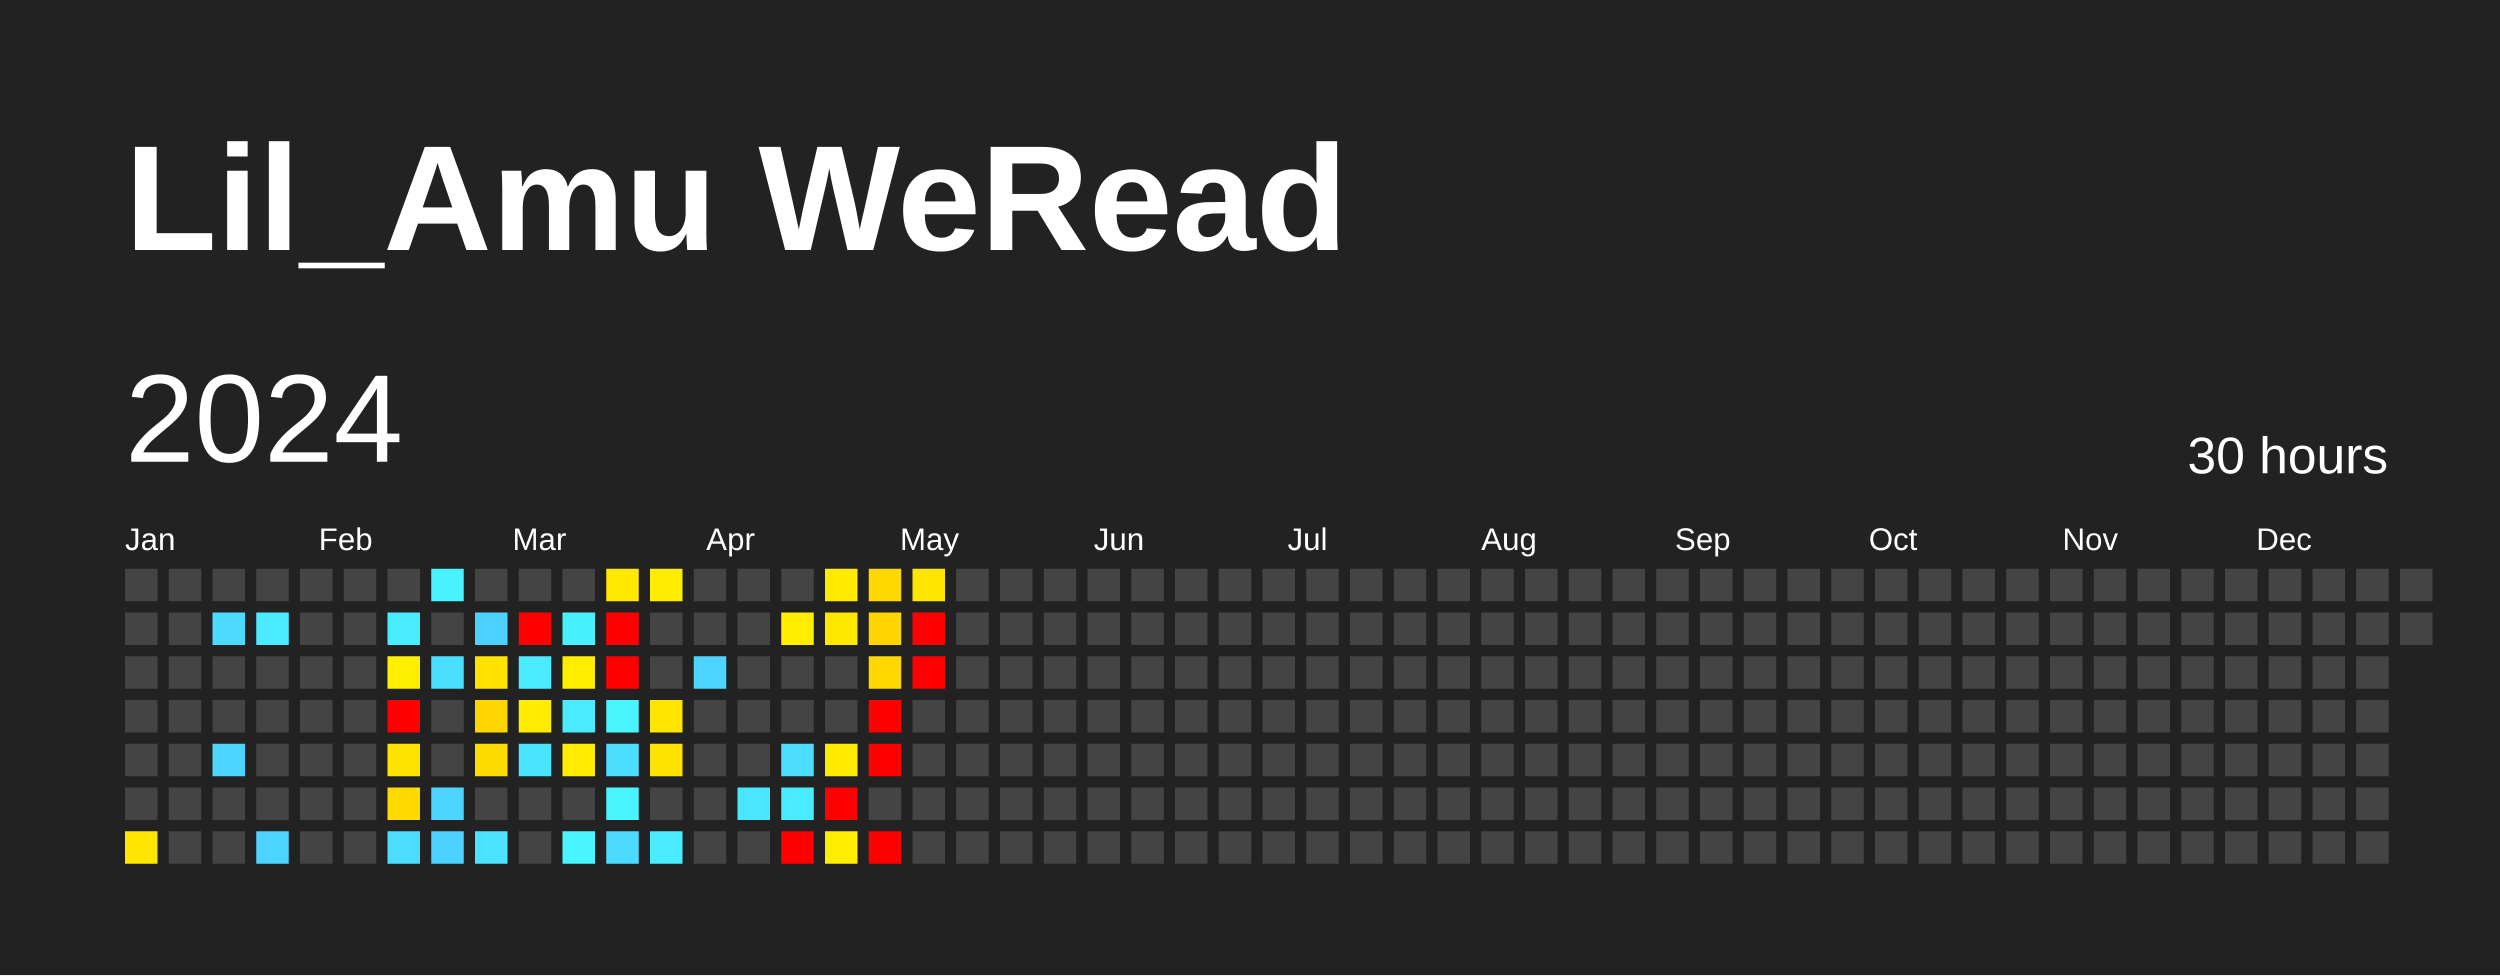
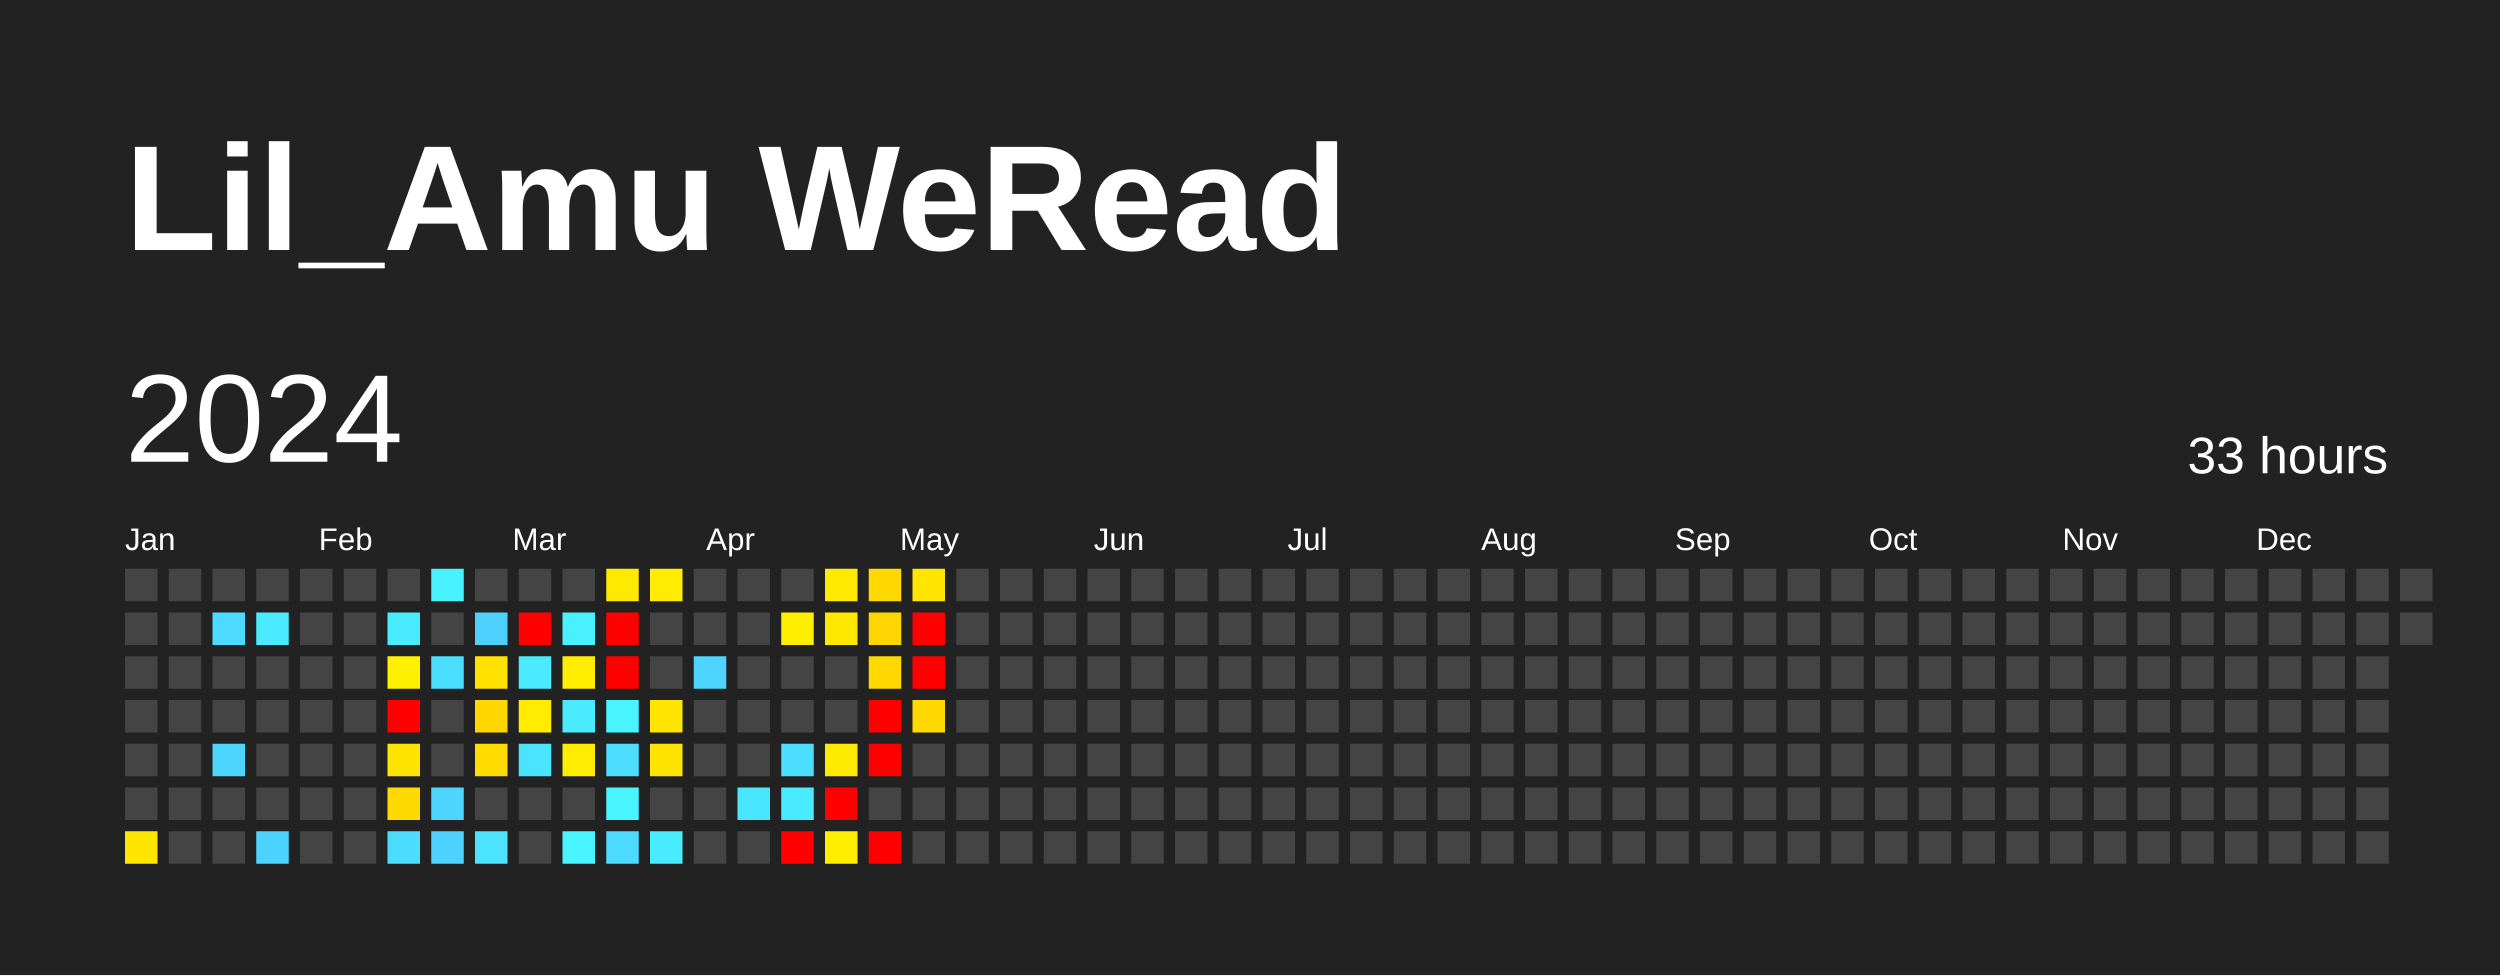
<svg xmlns="http://www.w3.org/2000/svg" baseProfile="full" height="78mm" version="1.1" viewBox="0,0,200,78" width="200mm">
  <defs />
  <rect fill="#222222" height="78" width="200" x="0" y="0" />
  <text fill="#FFFFFF" style="font-size:12px; font-family:Arial; font-weight:bold;" x="10" y="20">Lil_Amu WeRead</text>
  <text dominant-baseline="hanging" fill="#FFFFFF" style="font-size:10.0px; font-family:Arial;" x="10" y="30">2024</text>
-   <text dominant-baseline="hanging" fill="#FFFFFF" style="font-size:4.125px; font-family:Arial;" x="175" y="35">30 hours</text>
+   <text dominant-baseline="hanging" fill="#FFFFFF" style="font-size:4.125px; font-family:Arial;" x="175" y="35">33 hours</text>
  <text fill="#FFFFFF" style="font-size:2.5px; font-family:Arial" x="10.0" y="44">Jan</text>
  <text fill="#FFFFFF" style="font-size:2.5px; font-family:Arial" x="25.5" y="44">Feb</text>
  <text fill="#FFFFFF" style="font-size:2.5px; font-family:Arial" x="41.0" y="44">Mar</text>
  <text fill="#FFFFFF" style="font-size:2.5px; font-family:Arial" x="56.5" y="44">Apr</text>
  <text fill="#FFFFFF" style="font-size:2.5px; font-family:Arial" x="72.0" y="44">May</text>
  <text fill="#FFFFFF" style="font-size:2.5px; font-family:Arial" x="87.5" y="44">Jun</text>
  <text fill="#FFFFFF" style="font-size:2.5px; font-family:Arial" x="103.0" y="44">Jul</text>
  <text fill="#FFFFFF" style="font-size:2.5px; font-family:Arial" x="118.5" y="44">Aug</text>
  <text fill="#FFFFFF" style="font-size:2.5px; font-family:Arial" x="134.0" y="44">Sep</text>
  <text fill="#FFFFFF" style="font-size:2.5px; font-family:Arial" x="149.5" y="44">Oct</text>
  <text fill="#FFFFFF" style="font-size:2.5px; font-family:Arial" x="165.0" y="44">Nov</text>
  <text fill="#FFFFFF" style="font-size:2.5px; font-family:Arial" x="180.5" y="44">Dec</text>
  <rect fill="#444444" height="2.6" width="2.6" x="10.0" y="45.5" />
  <rect fill="#444444" height="2.6" width="2.6" x="10.0" y="49.0" />
  <rect fill="#444444" height="2.6" width="2.6" x="10.0" y="52.5" />
  <rect fill="#444444" height="2.6" width="2.6" x="10.0" y="56.0" />
  <rect fill="#444444" height="2.6" width="2.6" x="10.0" y="59.5" />
  <rect fill="#444444" height="2.6" width="2.6" x="10.0" y="63.0" />
  <rect fill="#ffe600" height="2.6" width="2.6" x="10.0" y="66.5" />
  <rect fill="#444444" height="2.6" width="2.6" x="13.5" y="45.5" />
  <rect fill="#444444" height="2.6" width="2.6" x="13.5" y="49.0" />
  <rect fill="#444444" height="2.6" width="2.6" x="13.5" y="52.5" />
  <rect fill="#444444" height="2.6" width="2.6" x="13.5" y="56.0" />
  <rect fill="#444444" height="2.6" width="2.6" x="13.5" y="59.5" />
  <rect fill="#444444" height="2.6" width="2.6" x="13.5" y="63.0" />
  <rect fill="#444444" height="2.6" width="2.6" x="13.5" y="66.5" />
  <rect fill="#444444" height="2.6" width="2.6" x="17.0" y="45.5" />
  <rect fill="#4cdbff" height="2.6" width="2.6" x="17.0" y="49.0" />
  <rect fill="#444444" height="2.6" width="2.6" x="17.0" y="52.5" />
  <rect fill="#444444" height="2.6" width="2.6" x="17.0" y="56.0" />
  <rect fill="#4dd4ff" height="2.6" width="2.6" x="17.0" y="59.5" />
  <rect fill="#444444" height="2.6" width="2.6" x="17.0" y="63.0" />
  <rect fill="#444444" height="2.6" width="2.6" x="17.0" y="66.5" />
  <rect fill="#444444" height="2.6" width="2.6" x="20.5" y="45.5" />
  <rect fill="#4aebff" height="2.6" width="2.6" x="20.5" y="49.0" />
  <rect fill="#444444" height="2.6" width="2.6" x="20.5" y="52.5" />
  <rect fill="#444444" height="2.6" width="2.6" x="20.5" y="56.0" />
  <rect fill="#444444" height="2.6" width="2.6" x="20.5" y="59.5" />
  <rect fill="#444444" height="2.6" width="2.6" x="20.5" y="63.0" />
  <rect fill="#4dd3ff" height="2.6" width="2.6" x="20.5" y="66.5" />
  <rect fill="#444444" height="2.6" width="2.6" x="24.0" y="45.5" />
  <rect fill="#444444" height="2.6" width="2.6" x="24.0" y="49.0" />
  <rect fill="#444444" height="2.6" width="2.6" x="24.0" y="52.5" />
  <rect fill="#444444" height="2.6" width="2.6" x="24.0" y="56.0" />
  <rect fill="#444444" height="2.6" width="2.6" x="24.0" y="59.5" />
  <rect fill="#444444" height="2.6" width="2.6" x="24.0" y="63.0" />
  <rect fill="#444444" height="2.6" width="2.6" x="24.0" y="66.5" />
  <rect fill="#444444" height="2.6" width="2.6" x="27.5" y="45.5" />
  <rect fill="#444444" height="2.6" width="2.6" x="27.5" y="49.0" />
  <rect fill="#444444" height="2.6" width="2.6" x="27.5" y="52.5" />
  <rect fill="#444444" height="2.6" width="2.6" x="27.5" y="56.0" />
  <rect fill="#444444" height="2.6" width="2.6" x="27.5" y="59.5" />
  <rect fill="#444444" height="2.6" width="2.6" x="27.5" y="63.0" />
  <rect fill="#444444" height="2.6" width="2.6" x="27.5" y="66.5" />
  <rect fill="#444444" height="2.6" width="2.6" x="31.0" y="45.5" />
  <rect fill="#49ecff" height="2.6" width="2.6" x="31.0" y="49.0" />
  <rect fill="#ffef00" height="2.6" width="2.6" x="31.0" y="52.5" />
  <rect fill="red" height="2.6" width="2.6" x="31.0" y="56.0" />
  <rect fill="#ffe300" height="2.6" width="2.6" x="31.0" y="59.5" />
  <rect fill="#ffda00" height="2.6" width="2.6" x="31.0" y="63.0" />
  <rect fill="#4cdcff" height="2.6" width="2.6" x="31.0" y="66.5" />
  <rect fill="#49f2ff" height="2.6" width="2.6" x="34.5" y="45.5" />
  <rect fill="#444444" height="2.6" width="2.6" x="34.5" y="49.0" />
  <rect fill="#4bdfff" height="2.6" width="2.6" x="34.5" y="52.5" />
  <rect fill="#444444" height="2.6" width="2.6" x="34.5" y="56.0" />
  <rect fill="#444444" height="2.6" width="2.6" x="34.5" y="59.5" />
  <rect fill="#4dd5ff" height="2.6" width="2.6" x="34.5" y="63.0" />
  <rect fill="#4dd2ff" height="2.6" width="2.6" x="34.5" y="66.5" />
  <rect fill="#444444" height="2.6" width="2.6" x="38.0" y="45.5" />
  <rect fill="#4dd2ff" height="2.6" width="2.6" x="38.0" y="49.0" />
  <rect fill="#ffe200" height="2.6" width="2.6" x="38.0" y="52.5" />
  <rect fill="#ffd600" height="2.6" width="2.6" x="38.0" y="56.0" />
  <rect fill="#ffdc00" height="2.6" width="2.6" x="38.0" y="59.5" />
  <rect fill="#444444" height="2.6" width="2.6" x="38.0" y="63.0" />
  <rect fill="#4be3ff" height="2.6" width="2.6" x="38.0" y="66.5" />
  <rect fill="#444444" height="2.6" width="2.6" x="41.5" y="45.5" />
  <rect fill="red" height="2.6" width="2.6" x="41.5" y="49.0" />
  <rect fill="#4aebff" height="2.6" width="2.6" x="41.5" y="52.5" />
  <rect fill="#ffec00" height="2.6" width="2.6" x="41.5" y="56.0" />
  <rect fill="#4ae4ff" height="2.6" width="2.6" x="41.5" y="59.5" />
  <rect fill="#444444" height="2.6" width="2.6" x="41.5" y="63.0" />
  <rect fill="#444444" height="2.6" width="2.6" x="41.5" y="66.5" />
  <rect fill="#444444" height="2.6" width="2.6" x="45.0" y="45.5" />
  <rect fill="#49f1ff" height="2.6" width="2.6" x="45.0" y="49.0" />
  <rect fill="#ffed00" height="2.6" width="2.6" x="45.0" y="52.5" />
  <rect fill="#4aeaff" height="2.6" width="2.6" x="45.0" y="56.0" />
  <rect fill="#ffec00" height="2.6" width="2.6" x="45.0" y="59.5" />
  <rect fill="#444444" height="2.6" width="2.6" x="45.0" y="63.0" />
  <rect fill="#48f4ff" height="2.6" width="2.6" x="45.0" y="66.5" />
  <rect fill="#ffe900" height="2.6" width="2.6" x="48.5" y="45.5" />
  <rect fill="red" height="2.6" width="2.6" x="48.5" y="49.0" />
  <rect fill="red" height="2.6" width="2.6" x="48.5" y="52.5" />
  <rect fill="#48f5ff" height="2.6" width="2.6" x="48.5" y="56.0" />
  <rect fill="#4bdeff" height="2.6" width="2.6" x="48.5" y="59.5" />
  <rect fill="#48f5ff" height="2.6" width="2.6" x="48.5" y="63.0" />
  <rect fill="#4cdaff" height="2.6" width="2.6" x="48.5" y="66.5" />
  <rect fill="#ffec00" height="2.6" width="2.6" x="52.0" y="45.5" />
  <rect fill="#444444" height="2.6" width="2.6" x="52.0" y="49.0" />
  <rect fill="#444444" height="2.6" width="2.6" x="52.0" y="52.5" />
  <rect fill="#ffe500" height="2.6" width="2.6" x="52.0" y="56.0" />
  <rect fill="#ffe300" height="2.6" width="2.6" x="52.0" y="59.5" />
  <rect fill="#444444" height="2.6" width="2.6" x="52.0" y="63.0" />
  <rect fill="#49ecff" height="2.6" width="2.6" x="52.0" y="66.5" />
  <rect fill="#444444" height="2.6" width="2.6" x="55.5" y="45.5" />
  <rect fill="#444444" height="2.6" width="2.6" x="55.5" y="49.0" />
  <rect fill="#4dd4ff" height="2.6" width="2.6" x="55.5" y="52.5" />
  <rect fill="#444444" height="2.6" width="2.6" x="55.5" y="56.0" />
  <rect fill="#444444" height="2.6" width="2.6" x="55.5" y="59.5" />
  <rect fill="#444444" height="2.6" width="2.6" x="55.5" y="63.0" />
  <rect fill="#444444" height="2.6" width="2.6" x="55.5" y="66.5" />
  <rect fill="#444444" height="2.6" width="2.6" x="59.0" y="45.5" />
  <rect fill="#444444" height="2.6" width="2.6" x="59.0" y="49.0" />
  <rect fill="#444444" height="2.6" width="2.6" x="59.0" y="52.5" />
  <rect fill="#444444" height="2.6" width="2.6" x="59.0" y="56.0" />
  <rect fill="#444444" height="2.6" width="2.6" x="59.0" y="59.5" />
  <rect fill="#4ae5ff" height="2.6" width="2.6" x="59.0" y="63.0" />
  <rect fill="#444444" height="2.6" width="2.6" x="59.0" y="66.5" />
  <rect fill="#444444" height="2.6" width="2.6" x="62.5" y="45.5" />
  <rect fill="#ffee00" height="2.6" width="2.6" x="62.5" y="49.0" />
  <rect fill="#444444" height="2.6" width="2.6" x="62.5" y="52.5" />
  <rect fill="#444444" height="2.6" width="2.6" x="62.5" y="56.0" />
  <rect fill="#4bdeff" height="2.6" width="2.6" x="62.5" y="59.5" />
  <rect fill="#49ecff" height="2.6" width="2.6" x="62.5" y="63.0" />
  <rect fill="red" height="2.6" width="2.6" x="62.5" y="66.5" />
  <rect fill="#ffea00" height="2.6" width="2.6" x="66.0" y="45.5" />
  <rect fill="#ffe700" height="2.6" width="2.6" x="66.0" y="49.0" />
  <rect fill="#444444" height="2.6" width="2.6" x="66.0" y="52.5" />
  <rect fill="#444444" height="2.6" width="2.6" x="66.0" y="56.0" />
  <rect fill="#ffeb00" height="2.6" width="2.6" x="66.0" y="59.5" />
  <rect fill="red" height="2.6" width="2.6" x="66.0" y="63.0" />
  <rect fill="#ffee00" height="2.6" width="2.6" x="66.0" y="66.5" />
  <rect fill="#ffd800" height="2.6" width="2.6" x="69.5" y="45.5" />
  <rect fill="#ffd500" height="2.6" width="2.6" x="69.5" y="49.0" />
  <rect fill="#ffd800" height="2.6" width="2.6" x="69.5" y="52.5" />
  <rect fill="red" height="2.6" width="2.6" x="69.5" y="56.0" />
  <rect fill="red" height="2.6" width="2.6" x="69.5" y="59.5" />
  <rect fill="#444444" height="2.6" width="2.6" x="69.5" y="63.0" />
  <rect fill="red" height="2.6" width="2.6" x="69.5" y="66.5" />
  <rect fill="#ffe600" height="2.6" width="2.6" x="73.0" y="45.5" />
  <rect fill="red" height="2.6" width="2.6" x="73.0" y="49.0" />
  <rect fill="red" height="2.6" width="2.6" x="73.0" y="52.5" />
-   <rect fill="#444444" height="2.6" width="2.6" x="73.0" y="56.0" />
+   <rect fill="#ffd900" height="2.6" width="2.6" x="73.0" y="56.0" />
  <rect fill="#444444" height="2.6" width="2.6" x="73.0" y="59.5" />
  <rect fill="#444444" height="2.6" width="2.6" x="73.0" y="63.0" />
  <rect fill="#444444" height="2.6" width="2.6" x="73.0" y="66.5" />
  <rect fill="#444444" height="2.6" width="2.6" x="76.5" y="45.5" />
  <rect fill="#444444" height="2.6" width="2.6" x="76.5" y="49.0" />
  <rect fill="#444444" height="2.6" width="2.6" x="76.5" y="52.5" />
  <rect fill="#444444" height="2.6" width="2.6" x="76.5" y="56.0" />
  <rect fill="#444444" height="2.6" width="2.6" x="76.5" y="59.5" />
  <rect fill="#444444" height="2.6" width="2.6" x="76.5" y="63.0" />
  <rect fill="#444444" height="2.6" width="2.6" x="76.5" y="66.5" />
  <rect fill="#444444" height="2.6" width="2.6" x="80.0" y="45.5" />
  <rect fill="#444444" height="2.6" width="2.6" x="80.0" y="49.0" />
  <rect fill="#444444" height="2.6" width="2.6" x="80.0" y="52.5" />
  <rect fill="#444444" height="2.6" width="2.6" x="80.0" y="56.0" />
  <rect fill="#444444" height="2.6" width="2.6" x="80.0" y="59.5" />
  <rect fill="#444444" height="2.6" width="2.6" x="80.0" y="63.0" />
  <rect fill="#444444" height="2.6" width="2.6" x="80.0" y="66.5" />
  <rect fill="#444444" height="2.6" width="2.6" x="83.5" y="45.5" />
  <rect fill="#444444" height="2.6" width="2.6" x="83.5" y="49.0" />
  <rect fill="#444444" height="2.6" width="2.6" x="83.5" y="52.5" />
  <rect fill="#444444" height="2.6" width="2.6" x="83.5" y="56.0" />
  <rect fill="#444444" height="2.6" width="2.6" x="83.5" y="59.5" />
  <rect fill="#444444" height="2.6" width="2.6" x="83.5" y="63.0" />
  <rect fill="#444444" height="2.6" width="2.6" x="83.5" y="66.5" />
  <rect fill="#444444" height="2.6" width="2.6" x="87.0" y="45.5" />
  <rect fill="#444444" height="2.6" width="2.6" x="87.0" y="49.0" />
  <rect fill="#444444" height="2.6" width="2.6" x="87.0" y="52.5" />
  <rect fill="#444444" height="2.6" width="2.6" x="87.0" y="56.0" />
  <rect fill="#444444" height="2.6" width="2.6" x="87.0" y="59.5" />
  <rect fill="#444444" height="2.6" width="2.6" x="87.0" y="63.0" />
  <rect fill="#444444" height="2.6" width="2.6" x="87.0" y="66.5" />
  <rect fill="#444444" height="2.6" width="2.6" x="90.5" y="45.5" />
  <rect fill="#444444" height="2.6" width="2.6" x="90.5" y="49.0" />
  <rect fill="#444444" height="2.6" width="2.6" x="90.5" y="52.5" />
  <rect fill="#444444" height="2.6" width="2.6" x="90.5" y="56.0" />
  <rect fill="#444444" height="2.6" width="2.6" x="90.5" y="59.5" />
  <rect fill="#444444" height="2.6" width="2.6" x="90.5" y="63.0" />
  <rect fill="#444444" height="2.6" width="2.6" x="90.5" y="66.5" />
  <rect fill="#444444" height="2.6" width="2.6" x="94.0" y="45.5" />
  <rect fill="#444444" height="2.6" width="2.6" x="94.0" y="49.0" />
  <rect fill="#444444" height="2.6" width="2.6" x="94.0" y="52.5" />
  <rect fill="#444444" height="2.6" width="2.6" x="94.0" y="56.0" />
  <rect fill="#444444" height="2.6" width="2.6" x="94.0" y="59.5" />
  <rect fill="#444444" height="2.6" width="2.6" x="94.0" y="63.0" />
  <rect fill="#444444" height="2.6" width="2.6" x="94.0" y="66.5" />
  <rect fill="#444444" height="2.6" width="2.6" x="97.5" y="45.5" />
  <rect fill="#444444" height="2.6" width="2.6" x="97.5" y="49.0" />
  <rect fill="#444444" height="2.6" width="2.6" x="97.5" y="52.5" />
  <rect fill="#444444" height="2.6" width="2.6" x="97.5" y="56.0" />
  <rect fill="#444444" height="2.6" width="2.6" x="97.5" y="59.5" />
  <rect fill="#444444" height="2.6" width="2.6" x="97.5" y="63.0" />
  <rect fill="#444444" height="2.6" width="2.6" x="97.5" y="66.5" />
  <rect fill="#444444" height="2.6" width="2.6" x="101.0" y="45.5" />
  <rect fill="#444444" height="2.6" width="2.6" x="101.0" y="49.0" />
  <rect fill="#444444" height="2.6" width="2.6" x="101.0" y="52.5" />
  <rect fill="#444444" height="2.6" width="2.6" x="101.0" y="56.0" />
  <rect fill="#444444" height="2.6" width="2.6" x="101.0" y="59.5" />
  <rect fill="#444444" height="2.6" width="2.6" x="101.0" y="63.0" />
  <rect fill="#444444" height="2.6" width="2.6" x="101.0" y="66.5" />
  <rect fill="#444444" height="2.6" width="2.6" x="104.5" y="45.5" />
  <rect fill="#444444" height="2.6" width="2.6" x="104.5" y="49.0" />
  <rect fill="#444444" height="2.6" width="2.6" x="104.5" y="52.5" />
  <rect fill="#444444" height="2.6" width="2.6" x="104.5" y="56.0" />
  <rect fill="#444444" height="2.6" width="2.6" x="104.5" y="59.5" />
  <rect fill="#444444" height="2.6" width="2.6" x="104.5" y="63.0" />
  <rect fill="#444444" height="2.6" width="2.6" x="104.5" y="66.5" />
  <rect fill="#444444" height="2.6" width="2.6" x="108.0" y="45.5" />
  <rect fill="#444444" height="2.6" width="2.6" x="108.0" y="49.0" />
  <rect fill="#444444" height="2.6" width="2.6" x="108.0" y="52.5" />
  <rect fill="#444444" height="2.6" width="2.6" x="108.0" y="56.0" />
  <rect fill="#444444" height="2.6" width="2.6" x="108.0" y="59.5" />
  <rect fill="#444444" height="2.6" width="2.6" x="108.0" y="63.0" />
  <rect fill="#444444" height="2.6" width="2.6" x="108.0" y="66.5" />
  <rect fill="#444444" height="2.6" width="2.6" x="111.5" y="45.5" />
  <rect fill="#444444" height="2.6" width="2.6" x="111.5" y="49.0" />
  <rect fill="#444444" height="2.6" width="2.6" x="111.5" y="52.5" />
  <rect fill="#444444" height="2.6" width="2.6" x="111.5" y="56.0" />
  <rect fill="#444444" height="2.6" width="2.6" x="111.5" y="59.5" />
  <rect fill="#444444" height="2.6" width="2.6" x="111.5" y="63.0" />
  <rect fill="#444444" height="2.6" width="2.6" x="111.5" y="66.5" />
  <rect fill="#444444" height="2.6" width="2.6" x="115.0" y="45.5" />
  <rect fill="#444444" height="2.6" width="2.6" x="115.0" y="49.0" />
  <rect fill="#444444" height="2.6" width="2.6" x="115.0" y="52.5" />
  <rect fill="#444444" height="2.6" width="2.6" x="115.0" y="56.0" />
  <rect fill="#444444" height="2.6" width="2.6" x="115.0" y="59.5" />
  <rect fill="#444444" height="2.6" width="2.6" x="115.0" y="63.0" />
  <rect fill="#444444" height="2.6" width="2.6" x="115.0" y="66.5" />
  <rect fill="#444444" height="2.6" width="2.6" x="118.5" y="45.5" />
  <rect fill="#444444" height="2.6" width="2.6" x="118.5" y="49.0" />
  <rect fill="#444444" height="2.6" width="2.6" x="118.5" y="52.5" />
  <rect fill="#444444" height="2.6" width="2.6" x="118.5" y="56.0" />
  <rect fill="#444444" height="2.6" width="2.6" x="118.5" y="59.5" />
  <rect fill="#444444" height="2.6" width="2.6" x="118.5" y="63.0" />
  <rect fill="#444444" height="2.6" width="2.6" x="118.5" y="66.5" />
  <rect fill="#444444" height="2.6" width="2.6" x="122.0" y="45.5" />
  <rect fill="#444444" height="2.6" width="2.6" x="122.0" y="49.0" />
  <rect fill="#444444" height="2.6" width="2.6" x="122.0" y="52.5" />
  <rect fill="#444444" height="2.6" width="2.6" x="122.0" y="56.0" />
  <rect fill="#444444" height="2.6" width="2.6" x="122.0" y="59.5" />
  <rect fill="#444444" height="2.6" width="2.6" x="122.0" y="63.0" />
  <rect fill="#444444" height="2.6" width="2.6" x="122.0" y="66.5" />
  <rect fill="#444444" height="2.6" width="2.6" x="125.5" y="45.5" />
  <rect fill="#444444" height="2.6" width="2.6" x="125.5" y="49.0" />
  <rect fill="#444444" height="2.6" width="2.6" x="125.5" y="52.5" />
  <rect fill="#444444" height="2.6" width="2.6" x="125.5" y="56.0" />
  <rect fill="#444444" height="2.6" width="2.6" x="125.5" y="59.5" />
  <rect fill="#444444" height="2.6" width="2.6" x="125.5" y="63.0" />
  <rect fill="#444444" height="2.6" width="2.6" x="125.5" y="66.5" />
  <rect fill="#444444" height="2.6" width="2.6" x="129.0" y="45.5" />
  <rect fill="#444444" height="2.6" width="2.6" x="129.0" y="49.0" />
  <rect fill="#444444" height="2.6" width="2.6" x="129.0" y="52.5" />
  <rect fill="#444444" height="2.6" width="2.6" x="129.0" y="56.0" />
  <rect fill="#444444" height="2.6" width="2.6" x="129.0" y="59.5" />
  <rect fill="#444444" height="2.6" width="2.6" x="129.0" y="63.0" />
  <rect fill="#444444" height="2.6" width="2.6" x="129.0" y="66.5" />
  <rect fill="#444444" height="2.6" width="2.6" x="132.5" y="45.5" />
  <rect fill="#444444" height="2.6" width="2.6" x="132.5" y="49.0" />
  <rect fill="#444444" height="2.6" width="2.6" x="132.5" y="52.5" />
  <rect fill="#444444" height="2.6" width="2.6" x="132.5" y="56.0" />
  <rect fill="#444444" height="2.6" width="2.6" x="132.5" y="59.5" />
  <rect fill="#444444" height="2.6" width="2.6" x="132.5" y="63.0" />
  <rect fill="#444444" height="2.6" width="2.6" x="132.5" y="66.5" />
  <rect fill="#444444" height="2.6" width="2.6" x="136.0" y="45.5" />
  <rect fill="#444444" height="2.6" width="2.6" x="136.0" y="49.0" />
  <rect fill="#444444" height="2.6" width="2.6" x="136.0" y="52.5" />
  <rect fill="#444444" height="2.6" width="2.6" x="136.0" y="56.0" />
  <rect fill="#444444" height="2.6" width="2.6" x="136.0" y="59.5" />
  <rect fill="#444444" height="2.6" width="2.6" x="136.0" y="63.0" />
  <rect fill="#444444" height="2.6" width="2.6" x="136.0" y="66.5" />
  <rect fill="#444444" height="2.6" width="2.6" x="139.5" y="45.5" />
  <rect fill="#444444" height="2.6" width="2.6" x="139.5" y="49.0" />
  <rect fill="#444444" height="2.6" width="2.6" x="139.5" y="52.5" />
  <rect fill="#444444" height="2.6" width="2.6" x="139.5" y="56.0" />
  <rect fill="#444444" height="2.6" width="2.6" x="139.5" y="59.5" />
  <rect fill="#444444" height="2.6" width="2.6" x="139.5" y="63.0" />
  <rect fill="#444444" height="2.6" width="2.6" x="139.5" y="66.5" />
  <rect fill="#444444" height="2.6" width="2.6" x="143.0" y="45.5" />
  <rect fill="#444444" height="2.6" width="2.6" x="143.0" y="49.0" />
  <rect fill="#444444" height="2.6" width="2.6" x="143.0" y="52.5" />
  <rect fill="#444444" height="2.6" width="2.6" x="143.0" y="56.0" />
  <rect fill="#444444" height="2.6" width="2.6" x="143.0" y="59.5" />
  <rect fill="#444444" height="2.6" width="2.6" x="143.0" y="63.0" />
  <rect fill="#444444" height="2.6" width="2.6" x="143.0" y="66.5" />
  <rect fill="#444444" height="2.6" width="2.6" x="146.5" y="45.5" />
  <rect fill="#444444" height="2.6" width="2.6" x="146.5" y="49.0" />
  <rect fill="#444444" height="2.6" width="2.6" x="146.5" y="52.5" />
  <rect fill="#444444" height="2.6" width="2.6" x="146.5" y="56.0" />
  <rect fill="#444444" height="2.6" width="2.6" x="146.5" y="59.5" />
  <rect fill="#444444" height="2.6" width="2.6" x="146.5" y="63.0" />
  <rect fill="#444444" height="2.6" width="2.6" x="146.5" y="66.5" />
  <rect fill="#444444" height="2.6" width="2.6" x="150.0" y="45.5" />
  <rect fill="#444444" height="2.6" width="2.6" x="150.0" y="49.0" />
  <rect fill="#444444" height="2.6" width="2.6" x="150.0" y="52.5" />
  <rect fill="#444444" height="2.6" width="2.6" x="150.0" y="56.0" />
  <rect fill="#444444" height="2.6" width="2.6" x="150.0" y="59.5" />
  <rect fill="#444444" height="2.6" width="2.6" x="150.0" y="63.0" />
  <rect fill="#444444" height="2.6" width="2.6" x="150.0" y="66.5" />
  <rect fill="#444444" height="2.6" width="2.6" x="153.5" y="45.5" />
  <rect fill="#444444" height="2.6" width="2.6" x="153.5" y="49.0" />
  <rect fill="#444444" height="2.6" width="2.6" x="153.5" y="52.5" />
  <rect fill="#444444" height="2.6" width="2.6" x="153.5" y="56.0" />
  <rect fill="#444444" height="2.6" width="2.6" x="153.5" y="59.5" />
  <rect fill="#444444" height="2.6" width="2.6" x="153.5" y="63.0" />
  <rect fill="#444444" height="2.6" width="2.6" x="153.5" y="66.5" />
  <rect fill="#444444" height="2.6" width="2.6" x="157.0" y="45.5" />
  <rect fill="#444444" height="2.6" width="2.6" x="157.0" y="49.0" />
  <rect fill="#444444" height="2.6" width="2.6" x="157.0" y="52.5" />
  <rect fill="#444444" height="2.6" width="2.6" x="157.0" y="56.0" />
  <rect fill="#444444" height="2.6" width="2.6" x="157.0" y="59.5" />
  <rect fill="#444444" height="2.6" width="2.6" x="157.0" y="63.0" />
  <rect fill="#444444" height="2.6" width="2.6" x="157.0" y="66.5" />
  <rect fill="#444444" height="2.6" width="2.6" x="160.5" y="45.5" />
  <rect fill="#444444" height="2.6" width="2.6" x="160.5" y="49.0" />
  <rect fill="#444444" height="2.6" width="2.6" x="160.5" y="52.5" />
  <rect fill="#444444" height="2.6" width="2.6" x="160.5" y="56.0" />
  <rect fill="#444444" height="2.6" width="2.6" x="160.5" y="59.5" />
  <rect fill="#444444" height="2.6" width="2.6" x="160.5" y="63.0" />
  <rect fill="#444444" height="2.6" width="2.6" x="160.5" y="66.5" />
  <rect fill="#444444" height="2.6" width="2.6" x="164.0" y="45.5" />
  <rect fill="#444444" height="2.6" width="2.6" x="164.0" y="49.0" />
  <rect fill="#444444" height="2.6" width="2.6" x="164.0" y="52.5" />
  <rect fill="#444444" height="2.6" width="2.6" x="164.0" y="56.0" />
  <rect fill="#444444" height="2.6" width="2.6" x="164.0" y="59.5" />
  <rect fill="#444444" height="2.6" width="2.6" x="164.0" y="63.0" />
  <rect fill="#444444" height="2.6" width="2.6" x="164.0" y="66.5" />
  <rect fill="#444444" height="2.6" width="2.6" x="167.5" y="45.5" />
  <rect fill="#444444" height="2.6" width="2.6" x="167.5" y="49.0" />
  <rect fill="#444444" height="2.6" width="2.6" x="167.5" y="52.5" />
  <rect fill="#444444" height="2.6" width="2.6" x="167.5" y="56.0" />
  <rect fill="#444444" height="2.6" width="2.6" x="167.5" y="59.5" />
  <rect fill="#444444" height="2.6" width="2.6" x="167.5" y="63.0" />
  <rect fill="#444444" height="2.6" width="2.6" x="167.5" y="66.5" />
  <rect fill="#444444" height="2.6" width="2.6" x="171.0" y="45.5" />
  <rect fill="#444444" height="2.6" width="2.6" x="171.0" y="49.0" />
  <rect fill="#444444" height="2.6" width="2.6" x="171.0" y="52.5" />
  <rect fill="#444444" height="2.6" width="2.6" x="171.0" y="56.0" />
  <rect fill="#444444" height="2.6" width="2.6" x="171.0" y="59.5" />
  <rect fill="#444444" height="2.6" width="2.6" x="171.0" y="63.0" />
  <rect fill="#444444" height="2.6" width="2.6" x="171.0" y="66.5" />
  <rect fill="#444444" height="2.6" width="2.6" x="174.5" y="45.5" />
  <rect fill="#444444" height="2.6" width="2.6" x="174.5" y="49.0" />
  <rect fill="#444444" height="2.6" width="2.6" x="174.5" y="52.5" />
  <rect fill="#444444" height="2.6" width="2.6" x="174.5" y="56.0" />
  <rect fill="#444444" height="2.6" width="2.6" x="174.5" y="59.5" />
  <rect fill="#444444" height="2.6" width="2.6" x="174.5" y="63.0" />
  <rect fill="#444444" height="2.6" width="2.6" x="174.5" y="66.5" />
  <rect fill="#444444" height="2.6" width="2.6" x="178.0" y="45.5" />
  <rect fill="#444444" height="2.6" width="2.6" x="178.0" y="49.0" />
  <rect fill="#444444" height="2.6" width="2.6" x="178.0" y="52.5" />
  <rect fill="#444444" height="2.6" width="2.6" x="178.0" y="56.0" />
  <rect fill="#444444" height="2.6" width="2.6" x="178.0" y="59.5" />
  <rect fill="#444444" height="2.6" width="2.6" x="178.0" y="63.0" />
  <rect fill="#444444" height="2.6" width="2.6" x="178.0" y="66.5" />
  <rect fill="#444444" height="2.6" width="2.6" x="181.5" y="45.5" />
  <rect fill="#444444" height="2.6" width="2.6" x="181.5" y="49.0" />
  <rect fill="#444444" height="2.6" width="2.6" x="181.5" y="52.5" />
  <rect fill="#444444" height="2.6" width="2.6" x="181.5" y="56.0" />
  <rect fill="#444444" height="2.6" width="2.6" x="181.5" y="59.5" />
  <rect fill="#444444" height="2.6" width="2.6" x="181.5" y="63.0" />
  <rect fill="#444444" height="2.6" width="2.6" x="181.5" y="66.5" />
  <rect fill="#444444" height="2.6" width="2.6" x="185.0" y="45.5" />
  <rect fill="#444444" height="2.6" width="2.6" x="185.0" y="49.0" />
  <rect fill="#444444" height="2.6" width="2.6" x="185.0" y="52.5" />
  <rect fill="#444444" height="2.6" width="2.6" x="185.0" y="56.0" />
  <rect fill="#444444" height="2.6" width="2.6" x="185.0" y="59.5" />
  <rect fill="#444444" height="2.6" width="2.6" x="185.0" y="63.0" />
  <rect fill="#444444" height="2.6" width="2.6" x="185.0" y="66.5" />
  <rect fill="#444444" height="2.6" width="2.6" x="188.5" y="45.5" />
  <rect fill="#444444" height="2.6" width="2.6" x="188.5" y="49.0" />
  <rect fill="#444444" height="2.6" width="2.6" x="188.5" y="52.5" />
  <rect fill="#444444" height="2.6" width="2.6" x="188.5" y="56.0" />
  <rect fill="#444444" height="2.6" width="2.6" x="188.5" y="59.5" />
  <rect fill="#444444" height="2.6" width="2.6" x="188.5" y="63.0" />
  <rect fill="#444444" height="2.6" width="2.6" x="188.5" y="66.5" />
  <rect fill="#444444" height="2.6" width="2.6" x="192.0" y="45.5" />
  <rect fill="#444444" height="2.6" width="2.6" x="192.0" y="49.0" />
</svg>
